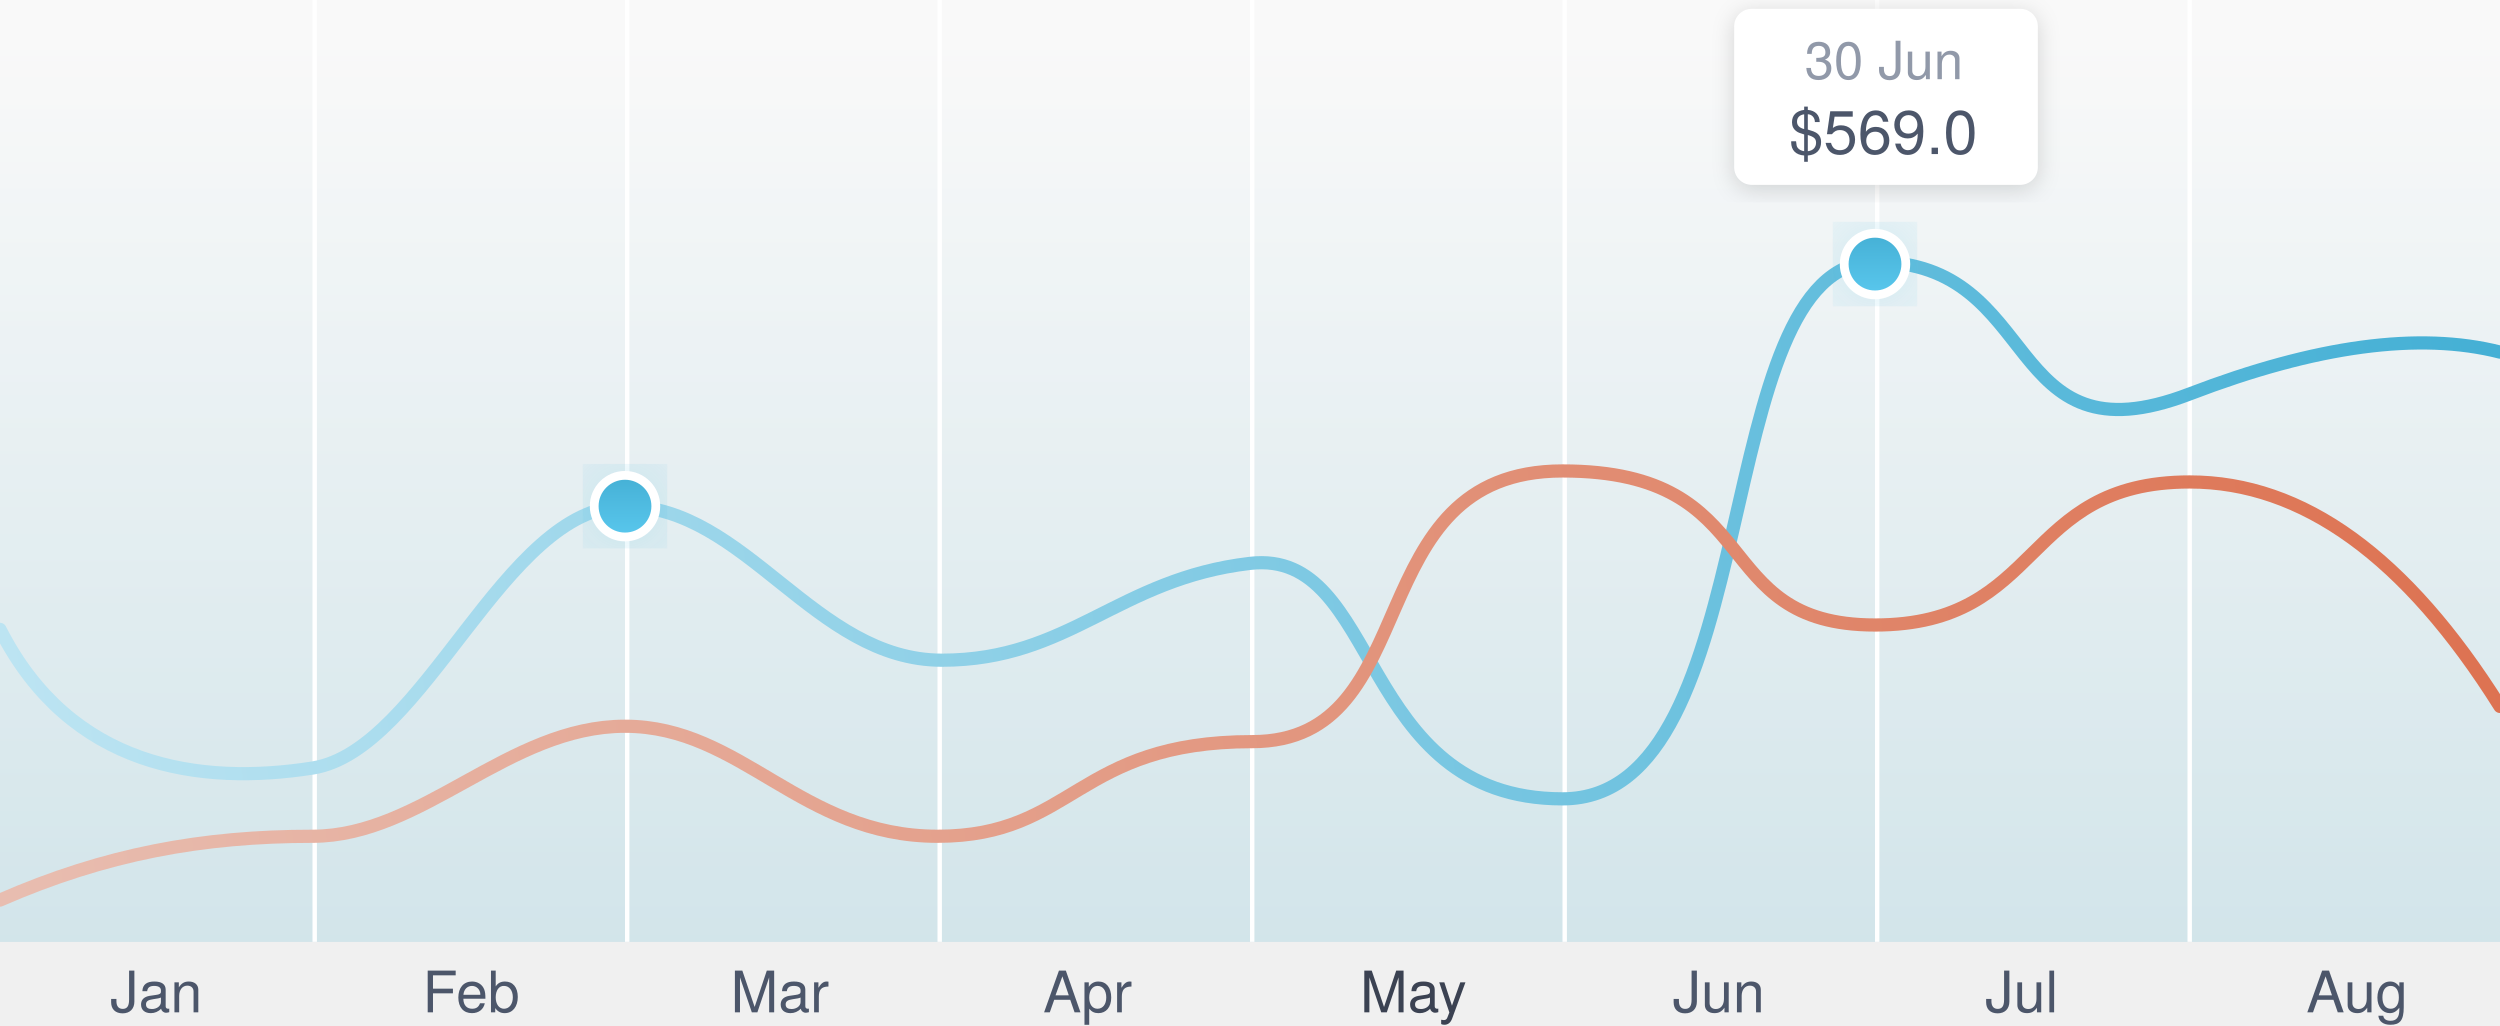
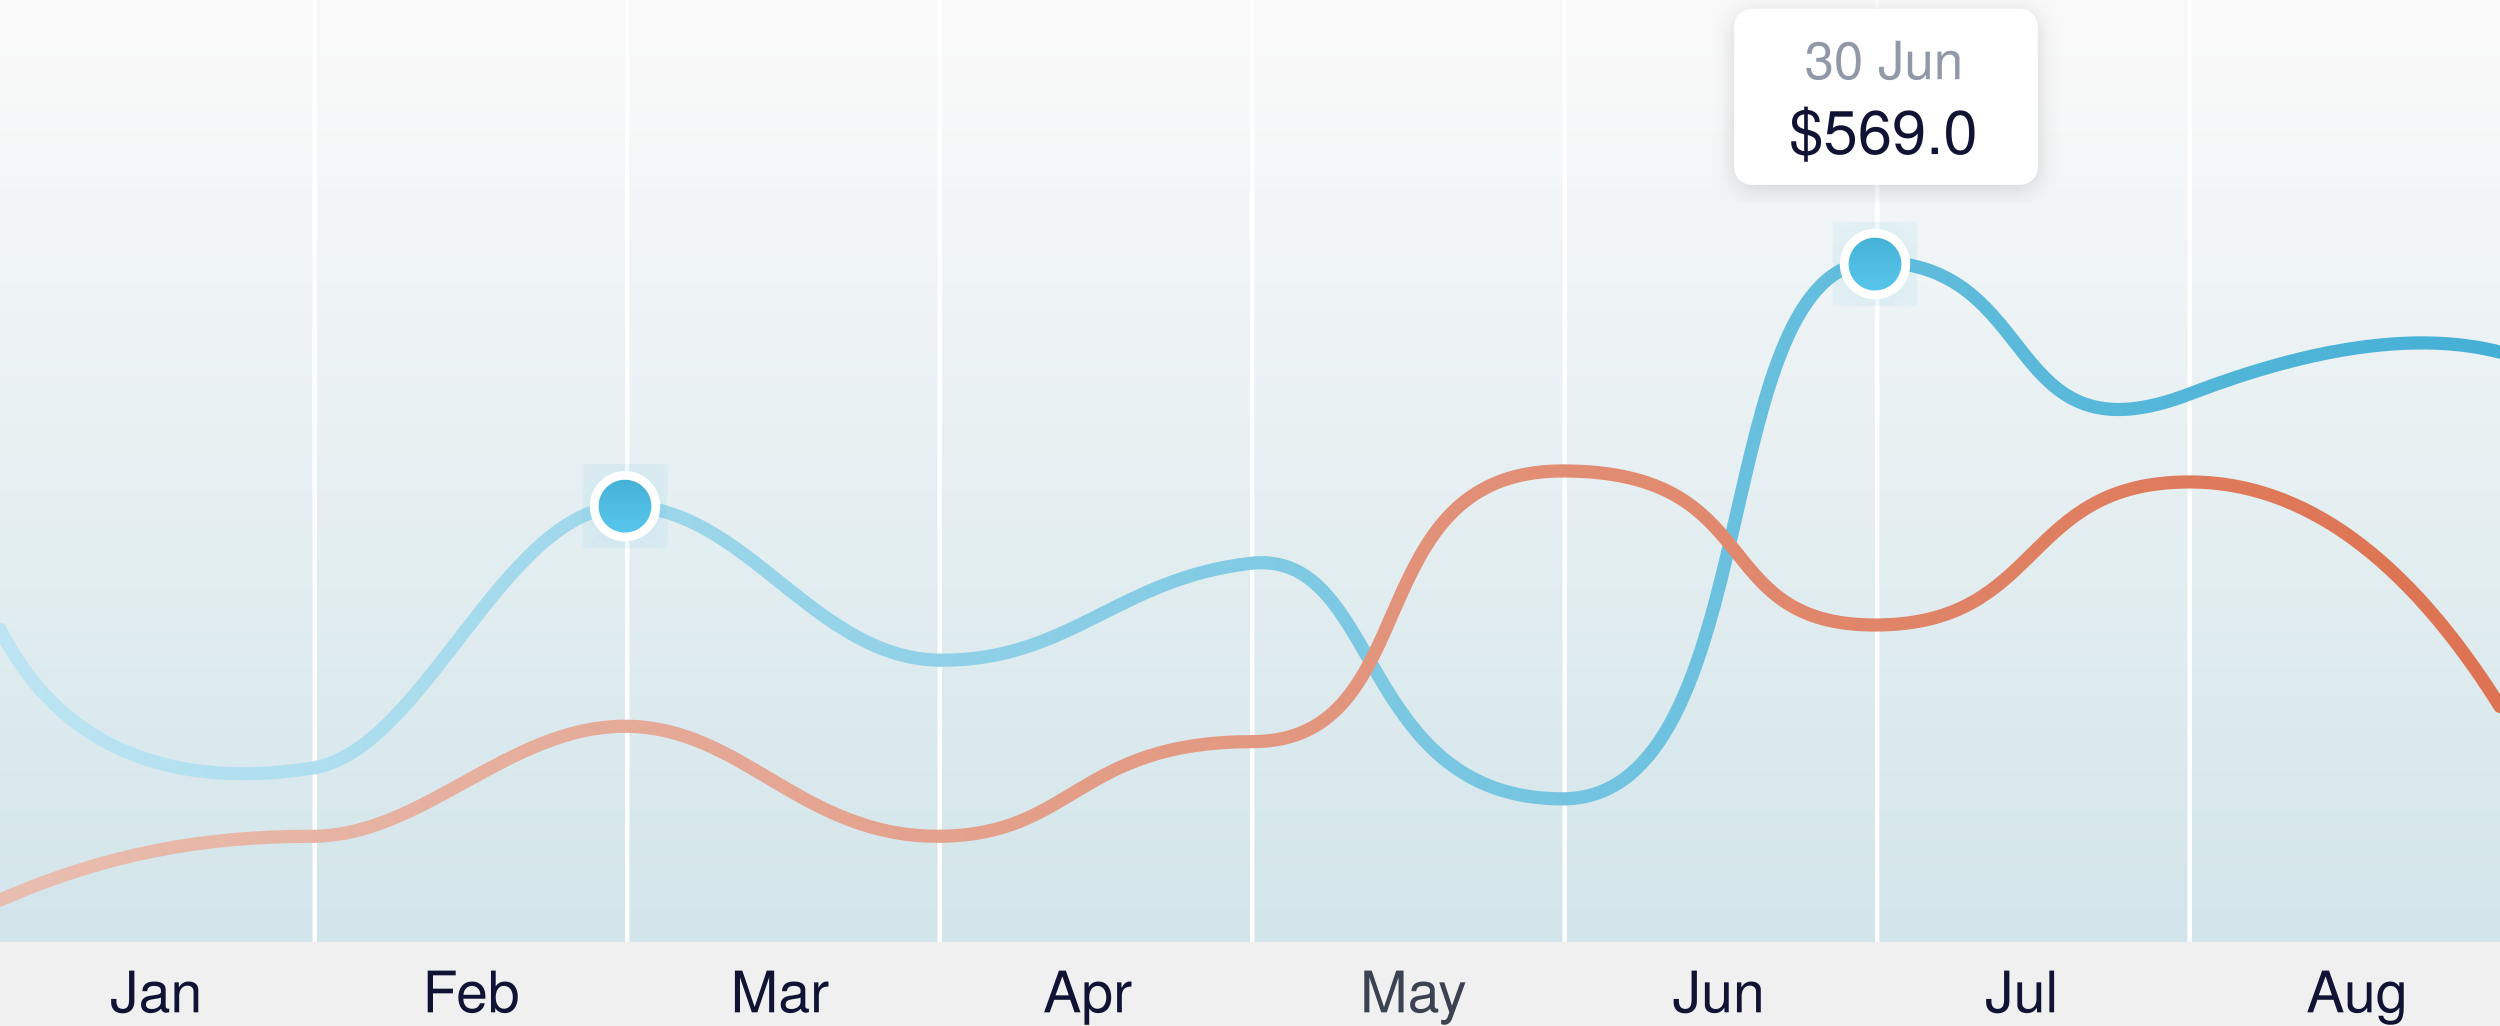
<svg xmlns="http://www.w3.org/2000/svg" xmlns:xlink="http://www.w3.org/1999/xlink" width="568" height="233" viewBox="0 0 568 233">
  <defs>
    <linearGradient id="b" x1="50%" x2="50%" y1="4.251%" y2="214.11%">
      <stop offset="0%" stop-color="#FFF" />
      <stop offset="100%" stop-color="#71B5C8" />
    </linearGradient>
    <path id="a" d="M0 0h568v214H0z" />
    <linearGradient id="d" x1="100%" x2="0%" y1="48.434%" y2="51.551%">
      <stop offset="0%" stop-color="#45B0D5" />
      <stop offset="100%" stop-color="#BCE4F2" />
    </linearGradient>
    <linearGradient id="e" x1="100%" x2="0%" y1="49%" y2="50.991%">
      <stop offset="0%" stop-color="#DD7251" />
      <stop offset="100%" stop-color="#E8BDB0" />
    </linearGradient>
    <linearGradient id="f" x1="50%" x2="50%" y1="0%" y2="100%">
      <stop offset="0%" stop-color="#45B0D5" />
      <stop offset="99.142%" stop-color="#59C7ED" />
    </linearGradient>
    <filter id="g" width="475%" height="475%" x="-187.5%" y="-187.5%" filterUnits="objectBoundingBox">
      <feGaussianBlur in="SourceGraphic" stdDeviation="10" />
    </filter>
    <filter id="h" width="475%" height="475%" x="-187.5%" y="-187.5%" filterUnits="objectBoundingBox">
      <feGaussianBlur in="SourceGraphic" stdDeviation="10" />
    </filter>
    <rect id="j" width="69" height="40" rx="4" />
    <filter id="i" width="123.2%" height="140%" x="-11.6%" y="-17.5%" filterUnits="objectBoundingBox">
      <feOffset dy="1" in="SourceAlpha" result="shadowOffsetOuter1" />
      <feGaussianBlur in="shadowOffsetOuter1" result="shadowBlurOuter1" stdDeviation="2.5" />
      <feColorMatrix in="shadowBlurOuter1" values="0 0 0 0 0 0 0 0 0 0 0 0 0 0 0 0 0 0 0.15 0" />
    </filter>
  </defs>
  <g fill="none" fill-rule="evenodd">
-     <text fill="#4C566A" font-family="HelveticaNeue, Helvetica Neue" font-size="13">
+     <text fill="#111334" font-family="HelveticaNeue, Helvetica Neue" font-size="13">
      <tspan x="25" y="230">Jan</tspan>
    </text>
-     <text fill="#4C566A" font-family="HelveticaNeue, Helvetica Neue" font-size="13">
+     <text fill="#111334" font-family="HelveticaNeue, Helvetica Neue" font-size="13">
      <tspan x="96" y="230">Feb</tspan>
    </text>
-     <text fill="#4C566A" font-family="HelveticaNeue, Helvetica Neue" font-size="13">
+     <text fill="#111334" font-family="HelveticaNeue, Helvetica Neue" font-size="13">
      <tspan x="166" y="230">Mar</tspan>
    </text>
-     <text fill="#4C566A" font-family="HelveticaNeue, Helvetica Neue" font-size="13">
+     <text fill="#111334" font-family="HelveticaNeue, Helvetica Neue" font-size="13">
      <tspan x="237" y="230">Apr</tspan>
    </text>
    <text fill="#3B4252" font-family="HelveticaNeue-Medium, Helvetica Neue" font-size="13" font-weight="400">
      <tspan x="309" y="230">May</tspan>
    </text>
-     <text fill="#4C566A" font-family="HelveticaNeue, Helvetica Neue" font-size="13">
+     <text fill="#111334" font-family="HelveticaNeue, Helvetica Neue" font-size="13">
      <tspan x="380" y="230">Jun</tspan>
    </text>
-     <text fill="#4C566A" font-family="HelveticaNeue, Helvetica Neue" font-size="13">
+     <text fill="#111334" font-family="HelveticaNeue, Helvetica Neue" font-size="13">
      <tspan x="451" y="230">Jul</tspan>
    </text>
-     <text fill="#4C566A" font-family="HelveticaNeue, Helvetica Neue" font-size="13">
+     <text fill="#111334" font-family="HelveticaNeue, Helvetica Neue" font-size="13">
      <tspan x="524" y="230">Aug</tspan>
    </text>
    <g>
      <mask id="c" fill="#fff">
        <use xlink:href="#a" />
      </mask>
      <use fill="url(#b)" opacity=".6" xlink:href="#a" />
      <path fill="#FFF" d="M71 0h1v214h-1zM142 0h1v214h-1zM213 0h1v214h-1zM284 0h1v214h-1zM355 0h1v214h-1zM426 0h1v214h-1zM497 0h1v214h-1z" mask="url(#c)" />
      <path stroke="url(#d)" stroke-linecap="round" stroke-width="3" d="M0 143c16 31.5 45.5 35.5 71 31.5s43.5-59.5 71-59.5 43 35 72 35 40-18.5 70-22 24 53.5 71 53.5 32.5-122 71-122 28.5 46.5 71.5 30c28.667-11 52.167-14.167 70.5-9.5" mask="url(#c)" />
      <path stroke="url(#e)" stroke-linecap="round" stroke-width="3" d="M0 204.5C24 194 46 190 71 190s44.5-25 71-25 40 25 71 25 31.5-21.5 71.5-21.5S308 107 355 107s32.5 35 71 35 33-32.5 71.5-32.5c25.667 0 49.167 17 70.5 51" mask="url(#c)" />
      <g fill="url(#f)" mask="url(#c)">
        <g transform="translate(134 107)">
          <circle cx="8" cy="8" r="8" filter="url(#g)" opacity=".5" />
          <circle cx="8" cy="8" r="7" stroke="#FFF" stroke-width="2" />
        </g>
      </g>
      <g fill="url(#f)" mask="url(#c)">
        <g transform="translate(418 52)">
          <circle cx="8" cy="8" r="8" filter="url(#h)" opacity=".5" />
          <circle cx="8" cy="8" r="7" stroke="#FFF" stroke-width="2" />
        </g>
      </g>
      <g mask="url(#c)">
        <g transform="translate(394 2)">
          <use fill="#000" filter="url(#i)" xlink:href="#j" />
          <use fill="#FFF" xlink:href="#j" />
        </g>
        <text font-family="HelveticaNeue-Medium, Helvetica Neue" font-size="12" font-weight="400" transform="translate(394 2)">
          <tspan x="16" y="16" fill="#9199A9">30 Jun</tspan>
        </text>
        <text font-family="HelveticaNeue, Helvetica Neue" font-size="14" transform="translate(394 2)">
-           <tspan x="12.5" y="33" fill="#4C566A">$569.0</tspan>
+           <tspan x="12.5" y="33" fill="#111334">$569.0</tspan>
        </text>
      </g>
    </g>
  </g>
</svg>
